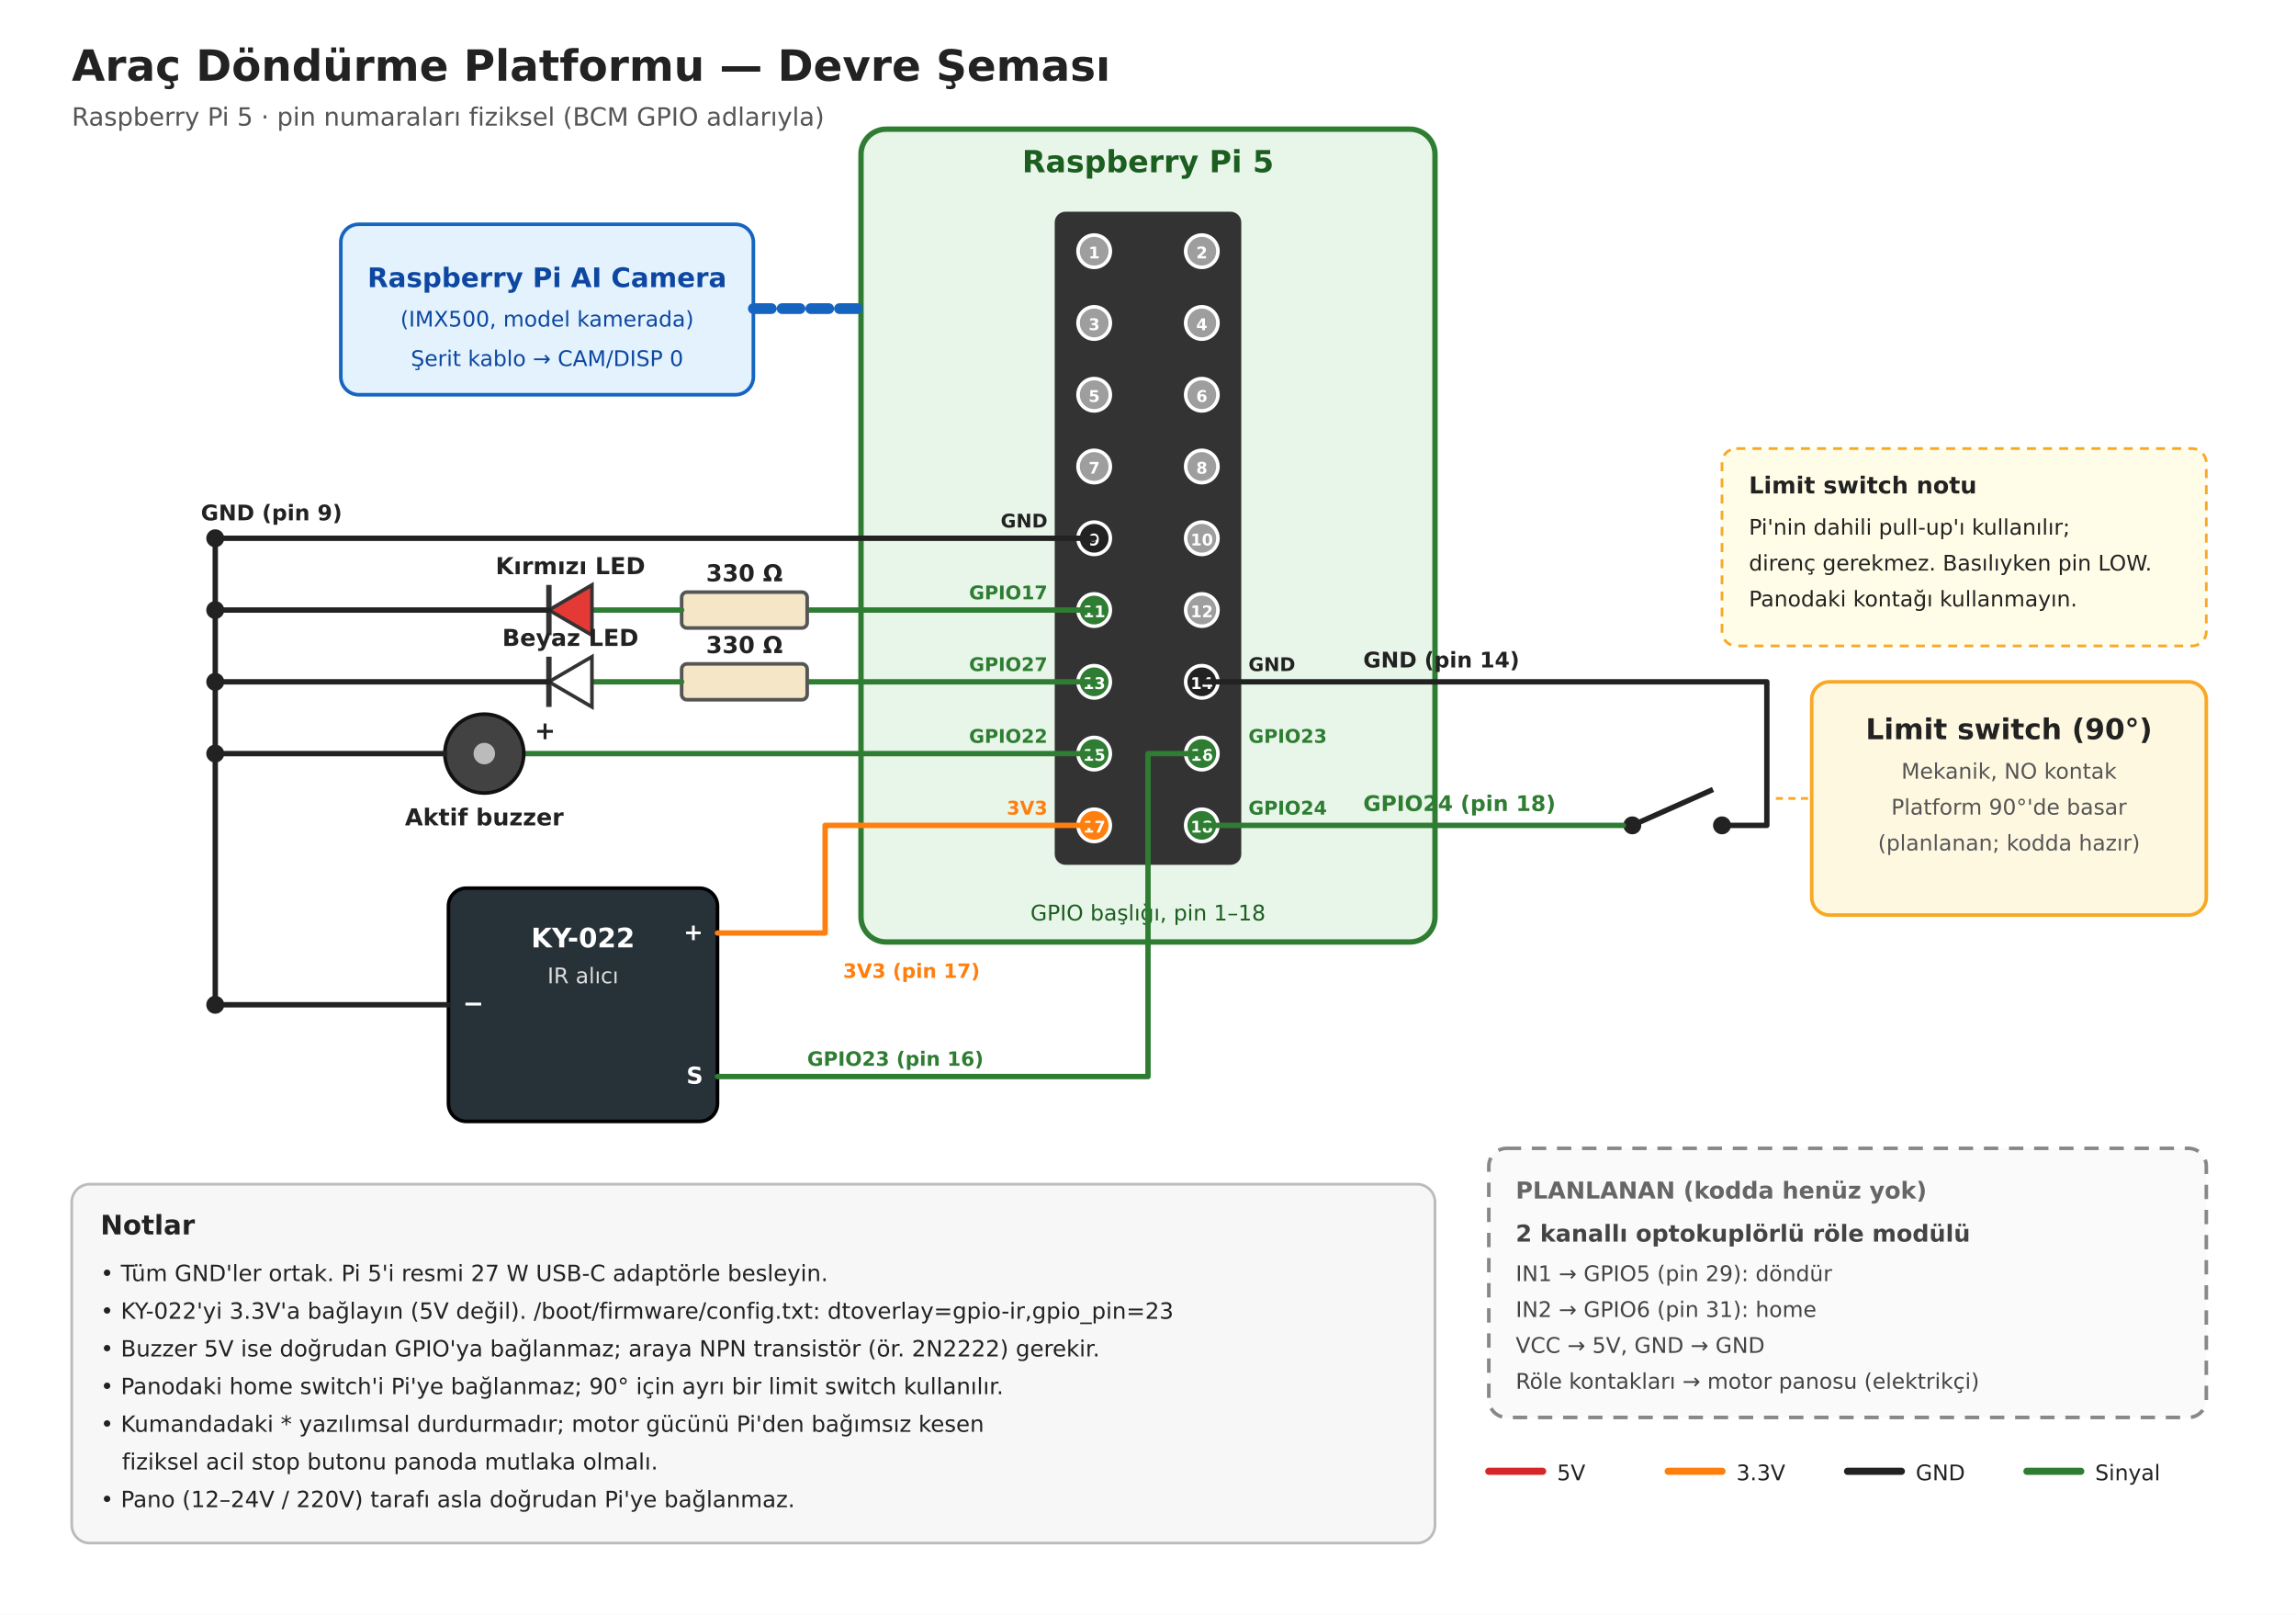
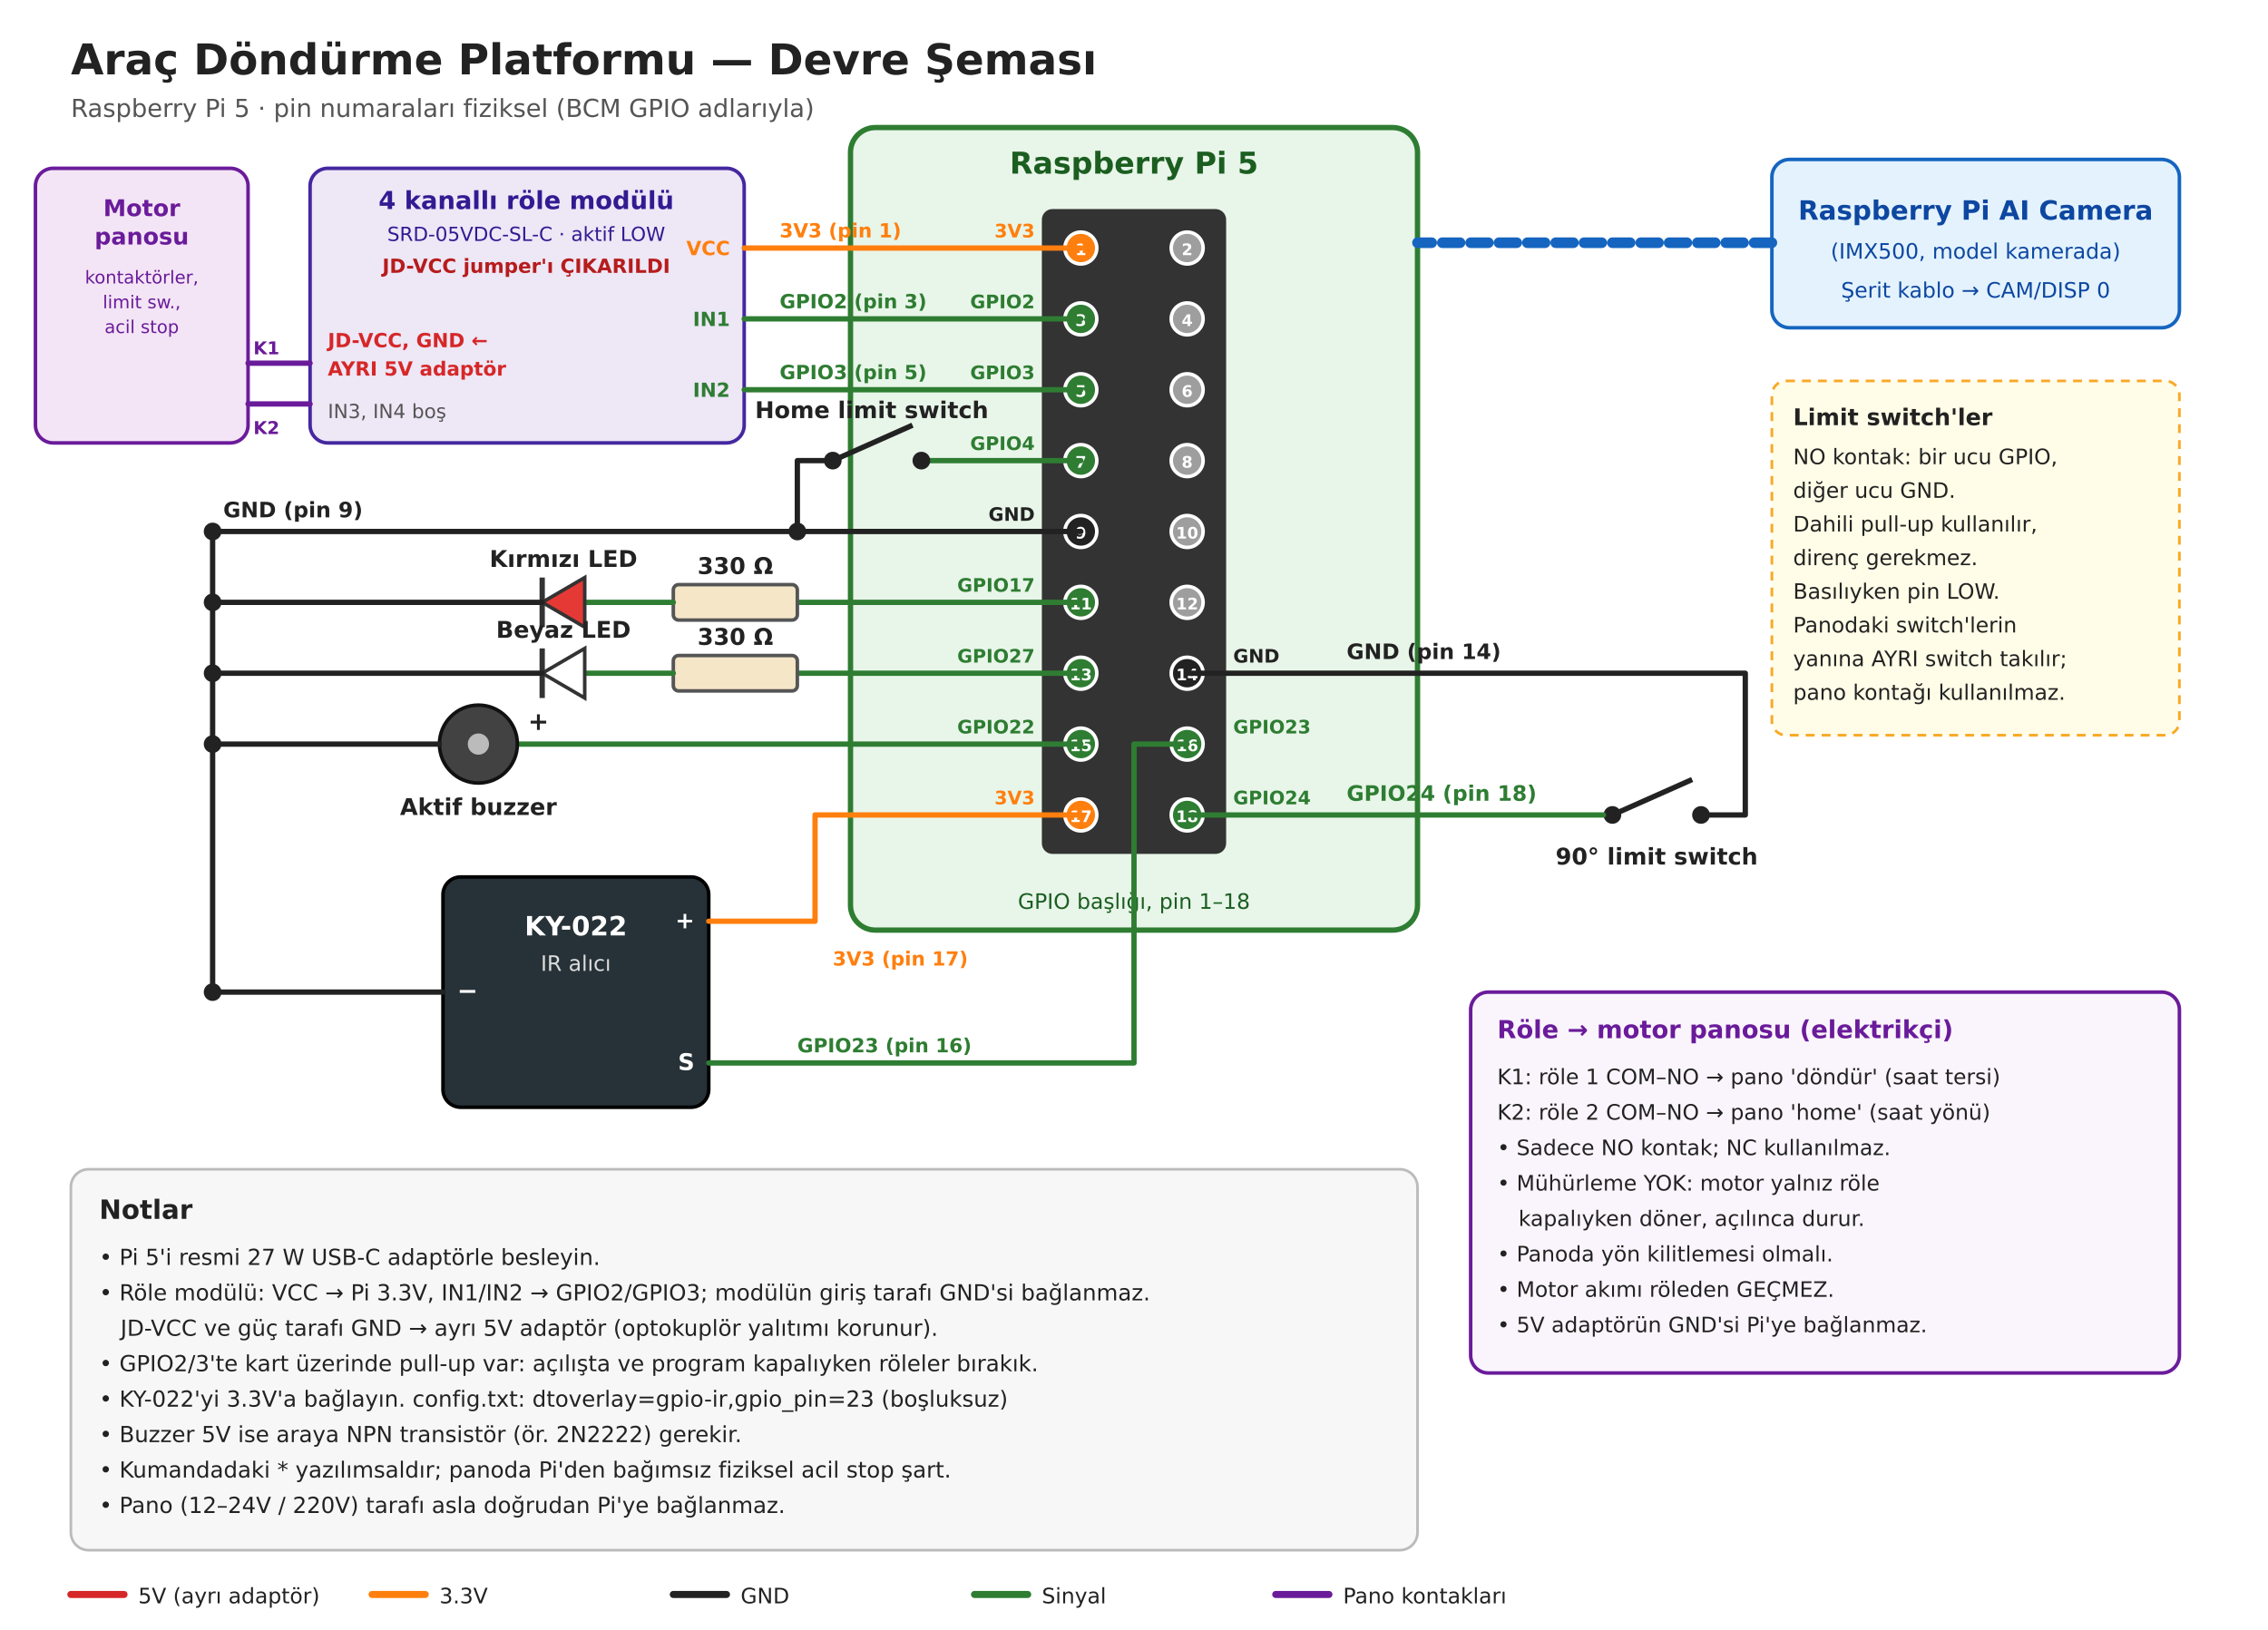
- <svg xmlns="http://www.w3.org/2000/svg" viewBox="0 0 1280 900" width="1280" height="900" font-family="DejaVu Sans, Arial, sans-serif">
-   <rect width="1280" height="900" fill="#ffffff" />
-   <text x="40" y="45" font-size="24" text-anchor="start" font-weight="bold" fill="#222">Araç Döndürme Platformu — Devre Şeması</text>
-   <text x="40" y="70" font-size="14" text-anchor="start" font-weight="normal" fill="#555">Raspberry Pi 5 · pin numaraları fiziksel (BCM GPIO adlarıyla)</text>
+ <svg xmlns="http://www.w3.org/2000/svg" viewBox="0 0 1280 920" width="1280" height="920" font-family="DejaVu Sans, Arial, sans-serif">
+   <rect width="1280" height="920" fill="#ffffff" />
+   <text x="40" y="42" font-size="24" text-anchor="start" font-weight="bold" fill="#222">Araç Döndürme Platformu — Devre Şeması</text>
+   <text x="40" y="66" font-size="14" text-anchor="start" font-weight="normal" fill="#555">Raspberry Pi 5 · pin numaraları fiziksel (BCM GPIO adlarıyla)</text>
  <rect x="480" y="72" width="320" height="453" rx="14" fill="#e8f5e9" stroke="#2e7d32" stroke-width="3" />
-   <text x="640.0" y="96" font-size="17" text-anchor="middle" font-weight="bold" fill="#1b5e20">Raspberry Pi 5</text>
+   <text x="640.0" y="98" font-size="17" text-anchor="middle" font-weight="bold" fill="#1b5e20">Raspberry Pi 5</text>
  <text x="640.0" y="513" font-size="12" text-anchor="middle" font-weight="normal" fill="#1b5e20">GPIO başlığı, pin 1–18</text>
  <rect x="588" y="118" width="104" height="364" rx="6" fill="#333" />
-   <circle cx="610" cy="140" r="9" fill="#9e9e9e" stroke="#fff" stroke-width="2" />
+   <circle cx="610" cy="140" r="9" fill="#ff7f0e" stroke="#fff" stroke-width="2" />
  <text x="610" y="144" font-size="9" text-anchor="middle" fill="#fff" font-weight="bold">1</text>
  <circle cx="670" cy="140" r="9" fill="#9e9e9e" stroke="#fff" stroke-width="2" />
  <text x="670" y="144" font-size="9" text-anchor="middle" fill="#fff" font-weight="bold">2</text>
-   <circle cx="610" cy="180" r="9" fill="#9e9e9e" stroke="#fff" stroke-width="2" />
+   <circle cx="610" cy="180" r="9" fill="#2e7d32" stroke="#fff" stroke-width="2" />
  <text x="610" y="184" font-size="9" text-anchor="middle" fill="#fff" font-weight="bold">3</text>
  <circle cx="670" cy="180" r="9" fill="#9e9e9e" stroke="#fff" stroke-width="2" />
  <text x="670" y="184" font-size="9" text-anchor="middle" fill="#fff" font-weight="bold">4</text>
-   <circle cx="610" cy="220" r="9" fill="#9e9e9e" stroke="#fff" stroke-width="2" />
+   <circle cx="610" cy="220" r="9" fill="#2e7d32" stroke="#fff" stroke-width="2" />
  <text x="610" y="224" font-size="9" text-anchor="middle" fill="#fff" font-weight="bold">5</text>
  <circle cx="670" cy="220" r="9" fill="#9e9e9e" stroke="#fff" stroke-width="2" />
  <text x="670" y="224" font-size="9" text-anchor="middle" fill="#fff" font-weight="bold">6</text>
-   <circle cx="610" cy="260" r="9" fill="#9e9e9e" stroke="#fff" stroke-width="2" />
+   <circle cx="610" cy="260" r="9" fill="#2e7d32" stroke="#fff" stroke-width="2" />
  <text x="610" y="264" font-size="9" text-anchor="middle" fill="#fff" font-weight="bold">7</text>
  <circle cx="670" cy="260" r="9" fill="#9e9e9e" stroke="#fff" stroke-width="2" />
  <text x="670" y="264" font-size="9" text-anchor="middle" fill="#fff" font-weight="bold">8</text>
  <circle cx="610" cy="300" r="9" fill="#222222" stroke="#fff" stroke-width="2" />
  <text x="610" y="304" font-size="9" text-anchor="middle" fill="#fff" font-weight="bold">9</text>
  <circle cx="670" cy="300" r="9" fill="#9e9e9e" stroke="#fff" stroke-width="2" />
  <text x="670" y="304" font-size="9" text-anchor="middle" fill="#fff" font-weight="bold">10</text>
  <circle cx="610" cy="340" r="9" fill="#2e7d32" stroke="#fff" stroke-width="2" />
  <text x="610" y="344" font-size="9" text-anchor="middle" fill="#fff" font-weight="bold">11</text>
  <circle cx="670" cy="340" r="9" fill="#9e9e9e" stroke="#fff" stroke-width="2" />
  <text x="670" y="344" font-size="9" text-anchor="middle" fill="#fff" font-weight="bold">12</text>
  <circle cx="610" cy="380" r="9" fill="#2e7d32" stroke="#fff" stroke-width="2" />
  <text x="610" y="384" font-size="9" text-anchor="middle" fill="#fff" font-weight="bold">13</text>
  <circle cx="670" cy="380" r="9" fill="#222222" stroke="#fff" stroke-width="2" />
  <text x="670" y="384" font-size="9" text-anchor="middle" fill="#fff" font-weight="bold">14</text>
  <circle cx="610" cy="420" r="9" fill="#2e7d32" stroke="#fff" stroke-width="2" />
  <text x="610" y="424" font-size="9" text-anchor="middle" fill="#fff" font-weight="bold">15</text>
  <circle cx="670" cy="420" r="9" fill="#2e7d32" stroke="#fff" stroke-width="2" />
  <text x="670" y="424" font-size="9" text-anchor="middle" fill="#fff" font-weight="bold">16</text>
  <circle cx="610" cy="460" r="9" fill="#ff7f0e" stroke="#fff" stroke-width="2" />
  <text x="610" y="464" font-size="9" text-anchor="middle" fill="#fff" font-weight="bold">17</text>
  <circle cx="670" cy="460" r="9" fill="#2e7d32" stroke="#fff" stroke-width="2" />
  <text x="670" y="464" font-size="9" text-anchor="middle" fill="#fff" font-weight="bold">18</text>
+   <text x="584" y="134" font-size="10.5" text-anchor="end" font-weight="bold" fill="#ff7f0e">3V3</text>
+   <text x="584" y="174" font-size="10.5" text-anchor="end" font-weight="bold" fill="#2e7d32">GPIO2</text>
+   <text x="584" y="214" font-size="10.5" text-anchor="end" font-weight="bold" fill="#2e7d32">GPIO3</text>
+   <text x="584" y="254" font-size="10.5" text-anchor="end" font-weight="bold" fill="#2e7d32">GPIO4</text>
  <text x="584" y="294" font-size="10.5" text-anchor="end" font-weight="bold" fill="#222222">GND</text>
  <text x="584" y="334" font-size="10.5" text-anchor="end" font-weight="bold" fill="#2e7d32">GPIO17</text>
  <text x="584" y="374" font-size="10.5" text-anchor="end" font-weight="bold" fill="#2e7d32">GPIO27</text>
  <text x="584" y="414" font-size="10.5" text-anchor="end" font-weight="bold" fill="#2e7d32">GPIO22</text>
  <text x="584" y="454" font-size="10.5" text-anchor="end" font-weight="bold" fill="#ff7f0e">3V3</text>
-   <text x="696" y="454" font-size="10.5" text-anchor="start" font-weight="bold" fill="#2e7d32">GPIO24</text>
  <text x="696" y="374" font-size="10.5" text-anchor="start" font-weight="bold" fill="#222222">GND</text>
  <text x="696" y="414" font-size="10.5" text-anchor="start" font-weight="bold" fill="#2e7d32">GPIO23</text>
+   <text x="696" y="454" font-size="10.5" text-anchor="start" font-weight="bold" fill="#2e7d32">GPIO24</text>
+   <rect x="175" y="95" width="245" height="155" rx="10" fill="#ede7f6" stroke="#4527a0" stroke-width="2" />
+   <text x="297" y="118" font-size="14" text-anchor="middle" font-weight="bold" fill="#311b92">4 kanallı röle modülü</text>
+   <text x="297" y="136" font-size="11" text-anchor="middle" font-weight="normal" fill="#311b92">SRD-05VDC-SL-C · aktif LOW</text>
+   <text x="297" y="154" font-size="11" text-anchor="middle" font-weight="bold" fill="#b71c1c">JD-VCC jumper'ı ÇIKARILDI</text>
+   <text x="412" y="144" font-size="11" text-anchor="end" font-weight="bold" fill="#ff7f0e">VCC</text>
+   <text x="412" y="184" font-size="11" text-anchor="end" font-weight="bold" fill="#2e7d32">IN1</text>
+   <text x="412" y="224" font-size="11" text-anchor="end" font-weight="bold" fill="#2e7d32">IN2</text>
+   <text x="185" y="196" font-size="11" text-anchor="start" font-weight="bold" fill="#d62728">JD-VCC, GND ←</text>
+   <text x="185" y="212" font-size="11" text-anchor="start" font-weight="bold" fill="#d62728">AYRI 5V adaptör</text>
+   <text x="185" y="236" font-size="11" text-anchor="start" font-weight="normal" fill="#555">IN3, IN4 boş</text>
+   <polyline points="610,140 420,140" fill="none" stroke="#ff7f0e" stroke-width="3" stroke-linejoin="round" stroke-linecap="round" />
+   <polyline points="610,180 420,180" fill="none" stroke="#2e7d32" stroke-width="3" stroke-linejoin="round" stroke-linecap="round" />
+   <polyline points="610,220 420,220" fill="none" stroke="#2e7d32" stroke-width="3" stroke-linejoin="round" stroke-linecap="round" />
+   <text x="440" y="134" font-size="11" text-anchor="start" font-weight="bold" fill="#ff7f0e">3V3 (pin 1)</text>
+   <text x="440" y="174" font-size="11" text-anchor="start" font-weight="bold" fill="#2e7d32">GPIO2 (pin 3)</text>
+   <text x="440" y="214" font-size="11" text-anchor="start" font-weight="bold" fill="#2e7d32">GPIO3 (pin 5)</text>
+   <rect x="20" y="95" width="120" height="155" rx="10" fill="#f3e5f5" stroke="#6a1b9a" stroke-width="2" />
+   <text x="80" y="122" font-size="13" text-anchor="middle" font-weight="bold" fill="#6a1b9a">Motor</text>
+   <text x="80" y="138" font-size="13" text-anchor="middle" font-weight="bold" fill="#6a1b9a">panosu</text>
+   <text x="80" y="160" font-size="10" text-anchor="middle" font-weight="normal" fill="#6a1b9a">kontaktörler,</text>
+   <text x="80" y="174" font-size="10" text-anchor="middle" font-weight="normal" fill="#6a1b9a">limit sw.,</text>
+   <text x="80" y="188" font-size="10" text-anchor="middle" font-weight="normal" fill="#6a1b9a">acil stop</text>
+   <polyline points="175,205 140,205" fill="none" stroke="#6a1b9a" stroke-width="3" stroke-linejoin="round" stroke-linecap="round" />
+   <polyline points="175,228 140,228" fill="none" stroke="#6a1b9a" stroke-width="3" stroke-linejoin="round" stroke-linecap="round" />
+   <text x="143" y="200" font-size="10" text-anchor="start" font-weight="bold" fill="#6a1b9a">K1</text>
+   <text x="143" y="245" font-size="10" text-anchor="start" font-weight="bold" fill="#6a1b9a">K2</text>
  <polyline points="610,300 120,300 120,560" fill="none" stroke="#222222" stroke-width="3" stroke-linejoin="round" stroke-linecap="round" />
  <circle cx="120" cy="300" r="5" fill="#222222" />
-   <text x="112" y="290" font-size="12" text-anchor="start" font-weight="bold" fill="#222222">GND (pin 9)</text>
+   <text x="126" y="292" font-size="12" text-anchor="start" font-weight="bold" fill="#222222">GND (pin 9)</text>
+   <polyline points="610,260 525,260" fill="none" stroke="#2e7d32" stroke-width="3" stroke-linejoin="round" stroke-linecap="round" />
+   <circle cx="470" cy="260" r="5" fill="#222" />
+   <circle cx="520" cy="260" r="5" fill="#222" />
+   <line x1="470" y1="260" x2="515" y2="240" stroke="#222" stroke-width="3" />
+   <polyline points="465,260 450,260 450,300" fill="none" stroke="#222222" stroke-width="3" stroke-linejoin="round" stroke-linecap="round" />
+   <circle cx="450" cy="300" r="5" fill="#222222" />
+   <text x="495" y="284" font-size="1" text-anchor="start" font-weight="normal" fill="#222" />
+   <text x="492" y="236" font-size="13" text-anchor="middle" font-weight="bold" fill="#222">Home limit switch</text>
+   <text x="480" y="232" font-size="1" text-anchor="start" font-weight="normal" fill="#222" />
  <polyline points="610,340 450,340" fill="none" stroke="#2e7d32" stroke-width="3" stroke-linejoin="round" stroke-linecap="round" />
  <rect x="380" y="330" width="70" height="20" rx="3" fill="#f5e6c8" stroke="#555" stroke-width="2" />
  <text x="415.0" y="324" font-size="13" text-anchor="middle" font-weight="bold" fill="#222">330 Ω</text>
  <polyline points="380,340 330,340" fill="none" stroke="#2e7d32" stroke-width="3" stroke-linejoin="round" stroke-linecap="round" />
  <polygon points="330,326 330,354 306,340" fill="#e53935" stroke="#333" stroke-width="2" />
  <line x1="306" y1="326" x2="306" y2="354" stroke="#333" stroke-width="3" />
  <text x="318" y="320" font-size="13" text-anchor="middle" font-weight="bold" fill="#222">Kırmızı LED</text>
  <polyline points="306,340 120,340" fill="none" stroke="#222222" stroke-width="3" stroke-linejoin="round" stroke-linecap="round" />
  <circle cx="120" cy="340" r="5" fill="#222222" />
  <polyline points="610,380 450,380" fill="none" stroke="#2e7d32" stroke-width="3" stroke-linejoin="round" stroke-linecap="round" />
  <rect x="380" y="370" width="70" height="20" rx="3" fill="#f5e6c8" stroke="#555" stroke-width="2" />
  <text x="415.0" y="364" font-size="13" text-anchor="middle" font-weight="bold" fill="#222">330 Ω</text>
  <polyline points="380,380 330,380" fill="none" stroke="#2e7d32" stroke-width="3" stroke-linejoin="round" stroke-linecap="round" />
  <polygon points="330,366 330,394 306,380" fill="#ffffff" stroke="#333" stroke-width="2" />
  <line x1="306" y1="366" x2="306" y2="394" stroke="#333" stroke-width="3" />
  <text x="318" y="360" font-size="13" text-anchor="middle" font-weight="bold" fill="#222">Beyaz LED</text>
  <polyline points="306,380 120,380" fill="none" stroke="#222222" stroke-width="3" stroke-linejoin="round" stroke-linecap="round" />
  <circle cx="120" cy="380" r="5" fill="#222222" />
  <polyline points="610,420 292,420" fill="none" stroke="#2e7d32" stroke-width="3" stroke-linejoin="round" stroke-linecap="round" />
  <circle cx="270" cy="420" r="22" fill="#424242" stroke="#111" stroke-width="2" />
  <circle cx="270" cy="420" r="6" fill="#bbb" />
  <text x="270" y="460" font-size="13" text-anchor="middle" font-weight="bold" fill="#222">Aktif buzzer</text>
  <text x="298" y="412" font-size="14" text-anchor="start" font-weight="bold" fill="#222">+</text>
  <polyline points="248,420 120,420" fill="none" stroke="#222222" stroke-width="3" stroke-linejoin="round" stroke-linecap="round" />
  <circle cx="120" cy="420" r="5" fill="#222222" />
-   <rect x="190" y="125" width="230" height="95" rx="10" fill="#e3f2fd" stroke="#1565c0" stroke-width="2" />
-   <text x="305" y="160" font-size="15" text-anchor="middle" font-weight="bold" fill="#0d47a1">Raspberry Pi AI Camera</text>
-   <text x="305" y="182" font-size="12" text-anchor="middle" font-weight="normal" fill="#0d47a1">(IMX500, model kamerada)</text>
-   <text x="305" y="204" font-size="12" text-anchor="middle" font-weight="normal" fill="#0d47a1">Şerit kablo → CAM/DISP 0</text>
-   <polyline points="420,172 480,172" fill="none" stroke="#1565c0" stroke-width="6" stroke-linejoin="round" stroke-linecap="round" stroke-dasharray="10,6" />
  <rect x="250" y="495" width="150" height="130" rx="10" fill="#263238" stroke="#000" stroke-width="2" />
  <text x="325" y="528" font-size="15" text-anchor="middle" font-weight="bold" fill="#fff">KY-022</text>
  <text x="325" y="548" font-size="12" text-anchor="middle" font-weight="normal" fill="#ddd">IR alıcı</text>
  <text x="392" y="524" font-size="13" text-anchor="end" font-weight="bold" fill="#fff">+</text>
  <text x="392" y="604" font-size="13" text-anchor="end" font-weight="bold" fill="#fff">S</text>
  <text x="258" y="564" font-size="14" text-anchor="start" font-weight="bold" fill="#fff">−</text>
  <polyline points="610,460 460,460 460,520 400,520" fill="none" stroke="#ff7f0e" stroke-width="3" stroke-linejoin="round" stroke-linecap="round" />
  <polyline points="670,420 640,420 640,600 400,600" fill="none" stroke="#2e7d32" stroke-width="3" stroke-linejoin="round" stroke-linecap="round" />
  <polyline points="250,560 120,560" fill="none" stroke="#222222" stroke-width="3" stroke-linejoin="round" stroke-linecap="round" />
  <circle cx="120" cy="560" r="5" fill="#222222" />
  <text x="470" y="545" font-size="11" text-anchor="start" font-weight="bold" fill="#ff7f0e">3V3 (pin 17)</text>
  <text x="450" y="594" font-size="11" text-anchor="start" font-weight="bold" fill="#2e7d32">GPIO23 (pin 16)</text>
-   <rect x="1010" y="380" width="220" height="130" rx="10" fill="#fff8e1" stroke="#f9a825" stroke-width="2" />
-   <text x="1120" y="412" font-size="16" text-anchor="middle" font-weight="bold" fill="#222">Limit switch (90°)</text>
-   <text x="1120" y="434" font-size="12" text-anchor="middle" font-weight="normal" fill="#555">Mekanik, NO kontak</text>
-   <text x="1120" y="454" font-size="12" text-anchor="middle" font-weight="normal" fill="#555">Platform 90°'de basar</text>
-   <text x="1120" y="474" font-size="12" text-anchor="middle" font-weight="normal" fill="#555">(planlanan; kodda hazır)</text>
+   <rect x="1000" y="90" width="230" height="95" rx="10" fill="#e3f2fd" stroke="#1565c0" stroke-width="2" />
+   <text x="1115" y="124" font-size="15" text-anchor="middle" font-weight="bold" fill="#0d47a1">Raspberry Pi AI Camera</text>
+   <text x="1115" y="146" font-size="12" text-anchor="middle" font-weight="normal" fill="#0d47a1">(IMX500, model kamerada)</text>
+   <text x="1115" y="168" font-size="12" text-anchor="middle" font-weight="normal" fill="#0d47a1">Şerit kablo → CAM/DISP 0</text>
+   <polyline points="1000,137 800,137" fill="none" stroke="#1565c0" stroke-width="6" stroke-linejoin="round" stroke-linecap="round" stroke-dasharray="10,6" />
  <circle cx="910" cy="460" r="5" fill="#222" />
  <circle cx="960" cy="460" r="5" fill="#222" />
  <line x1="910" y1="460" x2="955" y2="440" stroke="#222" stroke-width="3" />
  <polyline points="670,460 905,460" fill="none" stroke="#2e7d32" stroke-width="3" stroke-linejoin="round" stroke-linecap="round" />
  <text x="760" y="452" font-size="12" text-anchor="start" font-weight="bold" fill="#2e7d32">GPIO24 (pin 18)</text>
  <polyline points="965,460 985,460 985,380 670,380" fill="none" stroke="#222222" stroke-width="3" stroke-linejoin="round" stroke-linecap="round" />
  <text x="760" y="372" font-size="12" text-anchor="start" font-weight="bold" fill="#222222">GND (pin 14)</text>
-   <line x1="990" y1="445" x2="1008" y2="445" stroke="#f9a825" stroke-width="1.5" stroke-dasharray="4,3" />
-   <rect x="960" y="250" width="270" height="110" rx="8" fill="#fffde7" stroke="#f9a825" stroke-width="1.5" stroke-dasharray="5,4" />
-   <text x="975" y="275" font-size="13" text-anchor="start" font-weight="bold" fill="#222">Limit switch notu</text>
-   <text x="975" y="298" font-size="12" text-anchor="start" font-weight="normal" fill="#222">Pi'nin dahili pull-up'ı kullanılır;</text>
-   <text x="975" y="318" font-size="12" text-anchor="start" font-weight="normal" fill="#222">direnç gerekmez. Basılıyken pin LOW.</text>
-   <text x="975" y="338" font-size="12" text-anchor="start" font-weight="normal" fill="#222">Panodaki kontağı kullanmayın.</text>
-   <rect x="830" y="640" width="400" height="150" rx="10" fill="#fafafa" stroke="#888888" stroke-width="2" stroke-dasharray="8,6" />
-   <text x="845" y="668" font-size="13" text-anchor="start" font-weight="bold" fill="#666">PLANLANAN (kodda henüz yok)</text>
-   <text x="845" y="692" font-size="13" text-anchor="start" font-weight="bold" fill="#444">2 kanallı optokuplörlü röle modülü</text>
-   <text x="845" y="714" font-size="12" text-anchor="start" font-weight="normal" fill="#444">IN1 → GPIO5 (pin 29): döndür</text>
-   <text x="845" y="734" font-size="12" text-anchor="start" font-weight="normal" fill="#444">IN2 → GPIO6 (pin 31): home</text>
-   <text x="845" y="754" font-size="12" text-anchor="start" font-weight="normal" fill="#444">VCC → 5V, GND → GND</text>
-   <text x="845" y="774" font-size="12" text-anchor="start" font-weight="normal" fill="#444">Röle kontakları → motor panosu (elektrikçi)</text>
-   <rect x="40" y="660" width="760" height="200" rx="10" fill="#f7f7f7" stroke="#bbb" stroke-width="1.5" />
+   <text x="935" y="488" font-size="13" text-anchor="middle" font-weight="bold" fill="#222">90° limit switch</text>
+   <rect x="1000" y="215" width="230" height="200" rx="8" fill="#fffde7" stroke="#f9a825" stroke-width="1.5" stroke-dasharray="5,4" />
+   <text x="1012" y="240" font-size="13" text-anchor="start" font-weight="bold" fill="#222">Limit switch'ler</text>
+   <text x="1012" y="262" font-size="12" text-anchor="start" font-weight="normal" fill="#222">NO kontak: bir ucu GPIO,</text>
+   <text x="1012" y="281" font-size="12" text-anchor="start" font-weight="normal" fill="#222">diğer ucu GND.</text>
+   <text x="1012" y="300" font-size="12" text-anchor="start" font-weight="normal" fill="#222">Dahili pull-up kullanılır,</text>
+   <text x="1012" y="319" font-size="12" text-anchor="start" font-weight="normal" fill="#222">direnç gerekmez.</text>
+   <text x="1012" y="338" font-size="12" text-anchor="start" font-weight="normal" fill="#222">Basılıyken pin LOW.</text>
+   <text x="1012" y="357" font-size="12" text-anchor="start" font-weight="normal" fill="#222">Panodaki switch'lerin</text>
+   <text x="1012" y="376" font-size="12" text-anchor="start" font-weight="normal" fill="#222">yanına AYRI switch takılır;</text>
+   <text x="1012" y="395" font-size="12" text-anchor="start" font-weight="normal" fill="#222">pano kontağı kullanılmaz.</text>
+   <rect x="830" y="560" width="400" height="215" rx="10" fill="#faf5fc" stroke="#6a1b9a" stroke-width="2" />
+   <text x="845" y="586" font-size="14" text-anchor="start" font-weight="bold" fill="#6a1b9a">Röle → motor panosu (elektrikçi)</text>
+   <text x="845" y="612" font-size="12" text-anchor="start" font-weight="normal" fill="#222">K1: röle 1 COM–NO → pano 'döndür' (saat tersi)</text>
+   <text x="845" y="632" font-size="12" text-anchor="start" font-weight="normal" fill="#222">K2: röle 2 COM–NO → pano 'home' (saat yönü)</text>
+   <text x="845" y="652" font-size="12" text-anchor="start" font-weight="normal" fill="#222">• Sadece NO kontak; NC kullanılmaz.</text>
+   <text x="845" y="672" font-size="12" text-anchor="start" font-weight="normal" fill="#222">• Mühürleme YOK: motor yalnız röle</text>
+   <text x="857" y="692" font-size="12" text-anchor="start" font-weight="normal" fill="#222">kapalıyken döner, açılınca durur.</text>
+   <text x="845" y="712" font-size="12" text-anchor="start" font-weight="normal" fill="#222">• Panoda yön kilitlemesi olmalı.</text>
+   <text x="845" y="732" font-size="12" text-anchor="start" font-weight="normal" fill="#222">• Motor akımı röleden GEÇMEZ.</text>
+   <text x="845" y="752" font-size="12" text-anchor="start" font-weight="normal" fill="#222">• 5V adaptörün GND'si Pi'ye bağlanmaz.</text>
+   <rect x="40" y="660" width="760" height="215" rx="10" fill="#f7f7f7" stroke="#bbb" stroke-width="1.5" />
  <text x="56" y="688" font-size="15" text-anchor="start" font-weight="bold" fill="#222">Notlar</text>
-   <text x="56" y="714" font-size="12.5" text-anchor="start" font-weight="normal" fill="#222">• Tüm GND'ler ortak. Pi 5'i resmi 27 W USB-C adaptörle besleyin.</text>
-   <text x="56" y="735" font-size="12.5" text-anchor="start" font-weight="normal" fill="#222">• KY-022'yi 3.3V'a bağlayın (5V değil). /boot/firmware/config.txt: dtoverlay=gpio-ir,gpio_pin=23</text>
-   <text x="56" y="756" font-size="12.5" text-anchor="start" font-weight="normal" fill="#222">• Buzzer 5V ise doğrudan GPIO'ya bağlanmaz; araya NPN transistör (ör. 2N2222) gerekir.</text>
-   <text x="56" y="777" font-size="12.5" text-anchor="start" font-weight="normal" fill="#222">• Panodaki home switch'i Pi'ye bağlanmaz; 90° için ayrı bir limit switch kullanılır.</text>
-   <text x="56" y="798" font-size="12.5" text-anchor="start" font-weight="normal" fill="#222">• Kumandadaki * yazılımsal durdurmadır; motor gücünü Pi'den bağımsız kesen</text>
-   <text x="68" y="819" font-size="12.5" text-anchor="start" font-weight="normal" fill="#222">fiziksel acil stop butonu panoda mutlaka olmalı.</text>
-   <text x="56" y="840" font-size="12.5" text-anchor="start" font-weight="normal" fill="#222">• Pano (12–24V / 220V) tarafı asla doğrudan Pi'ye bağlanmaz.</text>
-   <polyline points="830,820 860,820" fill="none" stroke="#d62728" stroke-width="4" stroke-linejoin="round" stroke-linecap="round" />
-   <text x="868" y="825" font-size="12" text-anchor="start" font-weight="normal" fill="#222">5V</text>
-   <polyline points="930,820 960,820" fill="none" stroke="#ff7f0e" stroke-width="4" stroke-linejoin="round" stroke-linecap="round" />
-   <text x="968" y="825" font-size="12" text-anchor="start" font-weight="normal" fill="#222">3.3V</text>
-   <polyline points="1030,820 1060,820" fill="none" stroke="#222222" stroke-width="4" stroke-linejoin="round" stroke-linecap="round" />
-   <text x="1068" y="825" font-size="12" text-anchor="start" font-weight="normal" fill="#222">GND</text>
-   <polyline points="1130,820 1160,820" fill="none" stroke="#2e7d32" stroke-width="4" stroke-linejoin="round" stroke-linecap="round" />
-   <text x="1168" y="825" font-size="12" text-anchor="start" font-weight="normal" fill="#222">Sinyal</text>
+   <text x="56" y="714" font-size="12.5" text-anchor="start" font-weight="normal" fill="#222">• Pi 5'i resmi 27 W USB-C adaptörle besleyin.</text>
+   <text x="56" y="734" font-size="12.5" text-anchor="start" font-weight="normal" fill="#222">• Röle modülü: VCC → Pi 3.3V, IN1/IN2 → GPIO2/GPIO3; modülün giriş tarafı GND'si bağlanmaz.</text>
+   <text x="68" y="754" font-size="12.5" text-anchor="start" font-weight="normal" fill="#222">JD-VCC ve güç tarafı GND → ayrı 5V adaptör (optokuplör yalıtımı korunur).</text>
+   <text x="56" y="774" font-size="12.5" text-anchor="start" font-weight="normal" fill="#222">• GPIO2/3'te kart üzerinde pull-up var: açılışta ve program kapalıyken röleler bırakık.</text>
+   <text x="56" y="794" font-size="12.5" text-anchor="start" font-weight="normal" fill="#222">• KY-022'yi 3.3V'a bağlayın. config.txt: dtoverlay=gpio-ir,gpio_pin=23 (boşluksuz)</text>
+   <text x="56" y="814" font-size="12.5" text-anchor="start" font-weight="normal" fill="#222">• Buzzer 5V ise araya NPN transistör (ör. 2N2222) gerekir.</text>
+   <text x="56" y="834" font-size="12.5" text-anchor="start" font-weight="normal" fill="#222">• Kumandadaki * yazılımsaldır; panoda Pi'den bağımsız fiziksel acil stop şart.</text>
+   <text x="56" y="854" font-size="12.5" text-anchor="start" font-weight="normal" fill="#222">• Pano (12–24V / 220V) tarafı asla doğrudan Pi'ye bağlanmaz.</text>
+   <polyline points="40,900 70,900" fill="none" stroke="#d62728" stroke-width="4" stroke-linejoin="round" stroke-linecap="round" />
+   <text x="78" y="905" font-size="12" text-anchor="start" font-weight="normal" fill="#222">5V (ayrı adaptör)</text>
+   <polyline points="210,900 240,900" fill="none" stroke="#ff7f0e" stroke-width="4" stroke-linejoin="round" stroke-linecap="round" />
+   <text x="248" y="905" font-size="12" text-anchor="start" font-weight="normal" fill="#222">3.3V</text>
+   <polyline points="380,900 410,900" fill="none" stroke="#222222" stroke-width="4" stroke-linejoin="round" stroke-linecap="round" />
+   <text x="418" y="905" font-size="12" text-anchor="start" font-weight="normal" fill="#222">GND</text>
+   <polyline points="550,900 580,900" fill="none" stroke="#2e7d32" stroke-width="4" stroke-linejoin="round" stroke-linecap="round" />
+   <text x="588" y="905" font-size="12" text-anchor="start" font-weight="normal" fill="#222">Sinyal</text>
+   <polyline points="720,900 750,900" fill="none" stroke="#6a1b9a" stroke-width="4" stroke-linejoin="round" stroke-linecap="round" />
+   <text x="758" y="905" font-size="12" text-anchor="start" font-weight="normal" fill="#222">Pano kontakları</text>
</svg>
